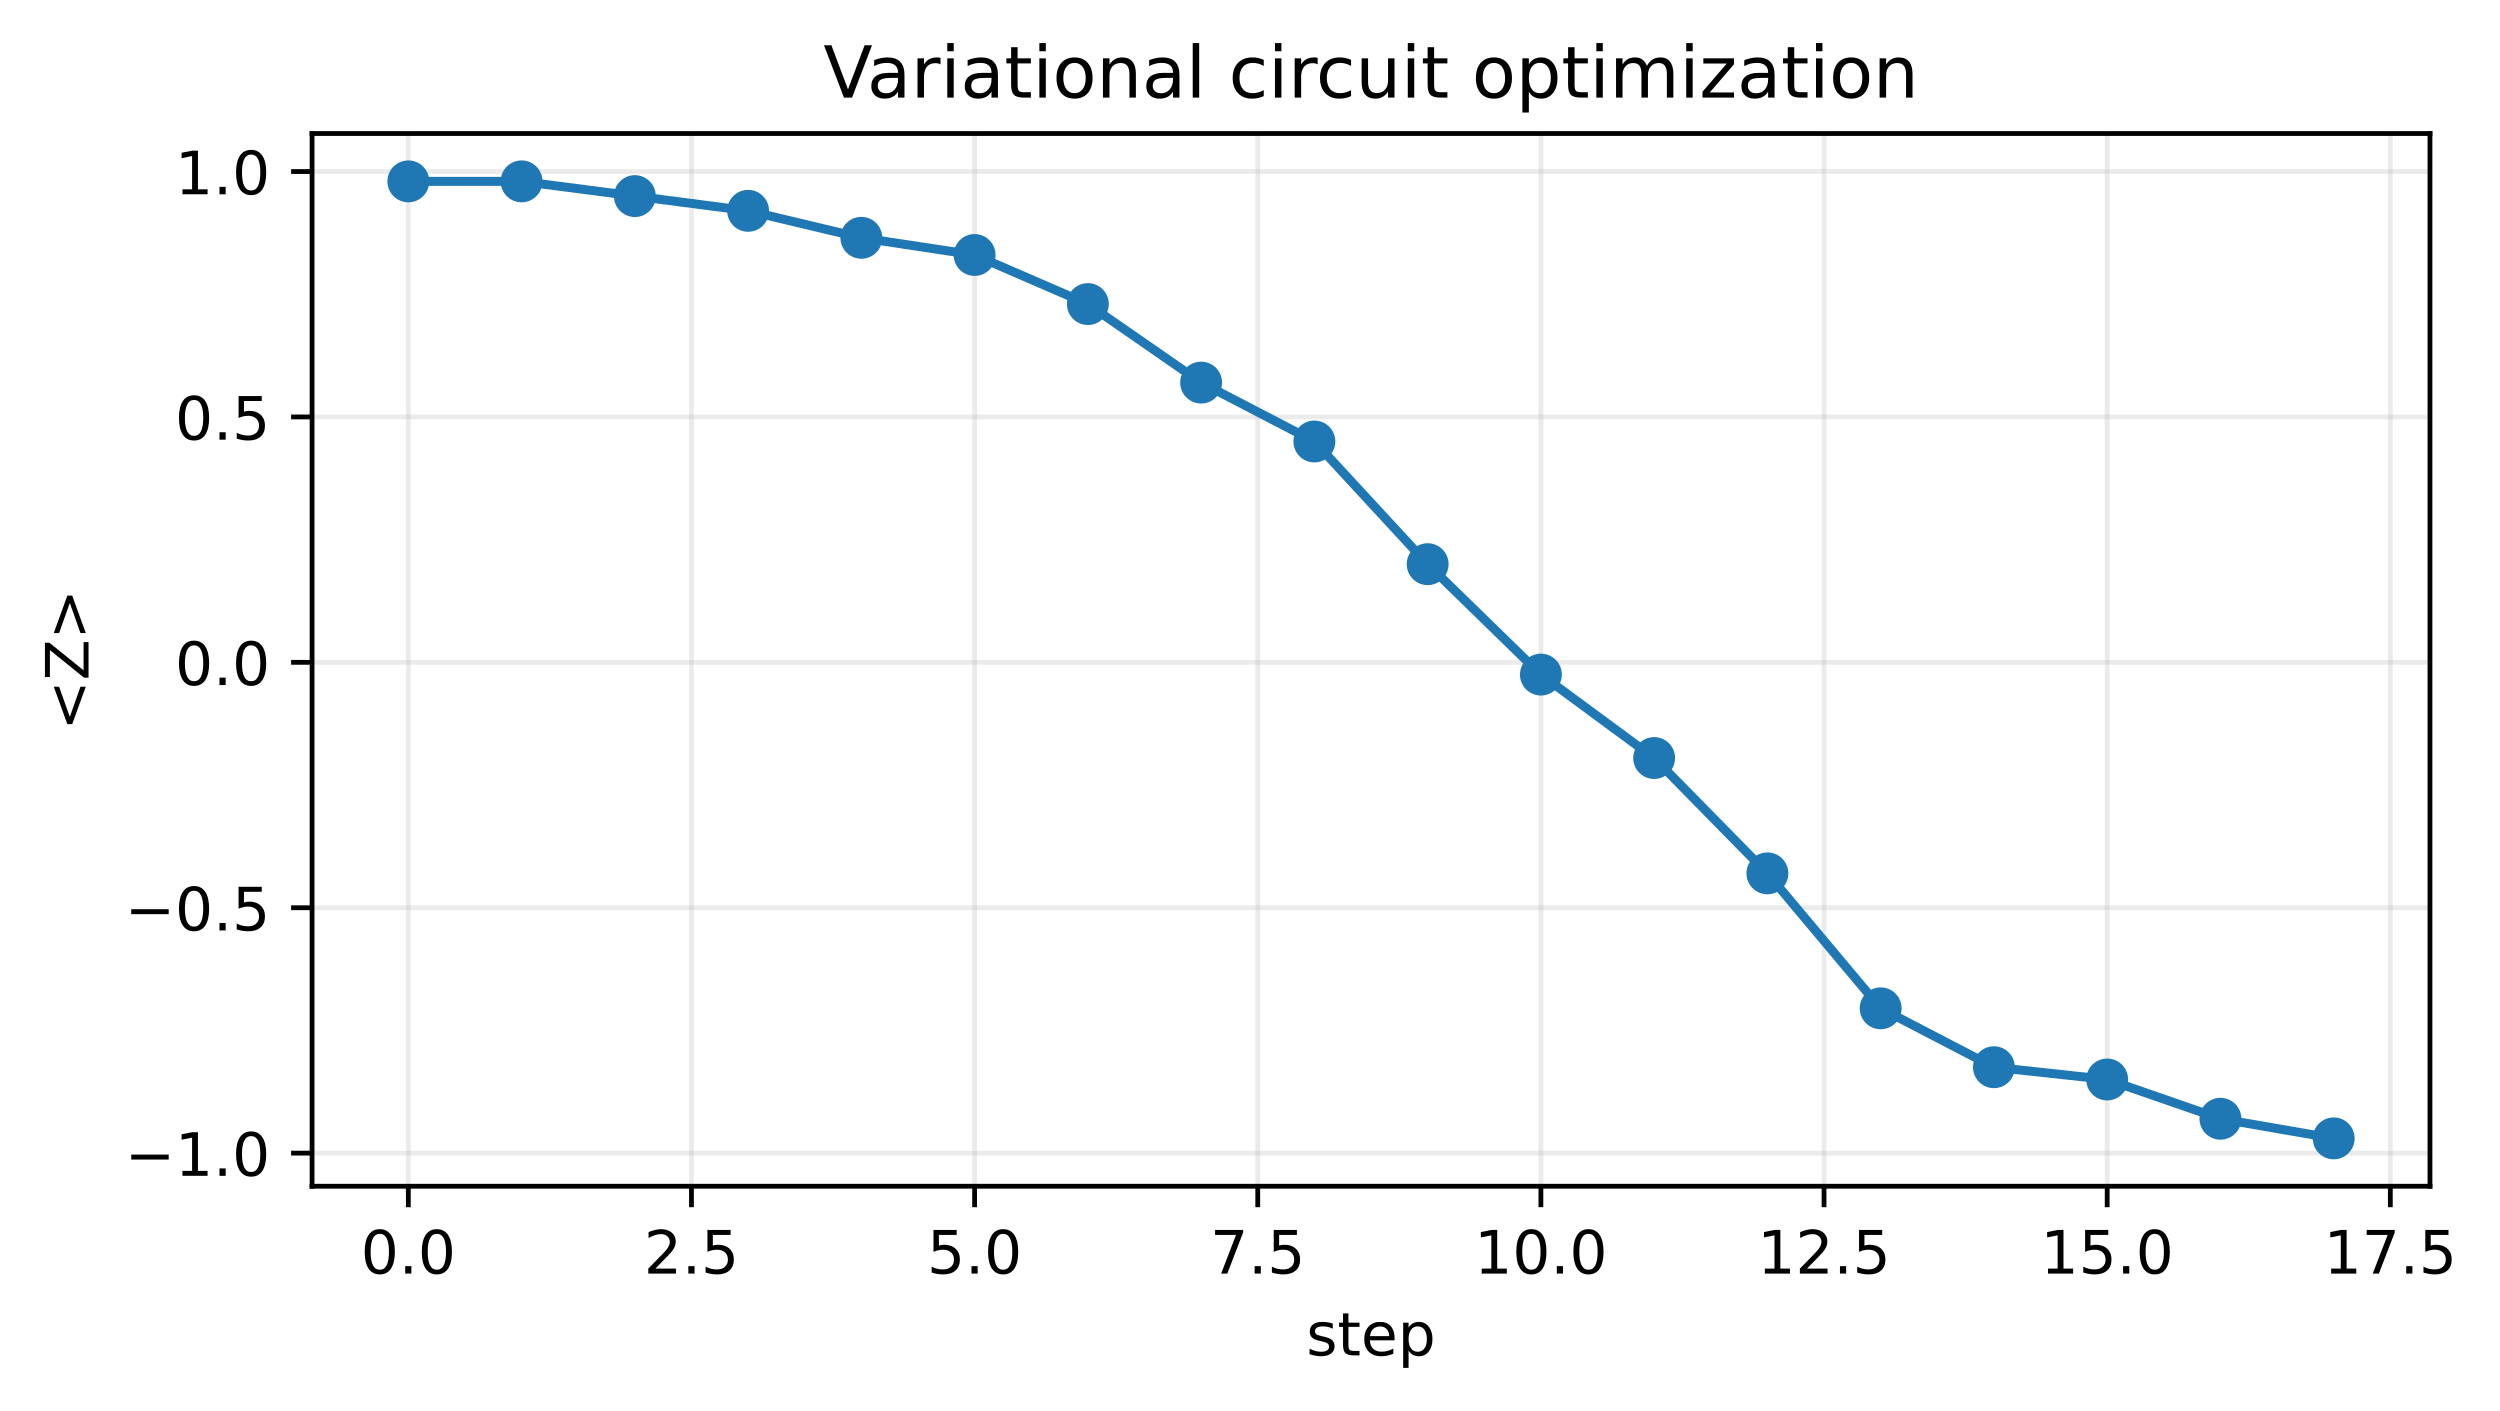
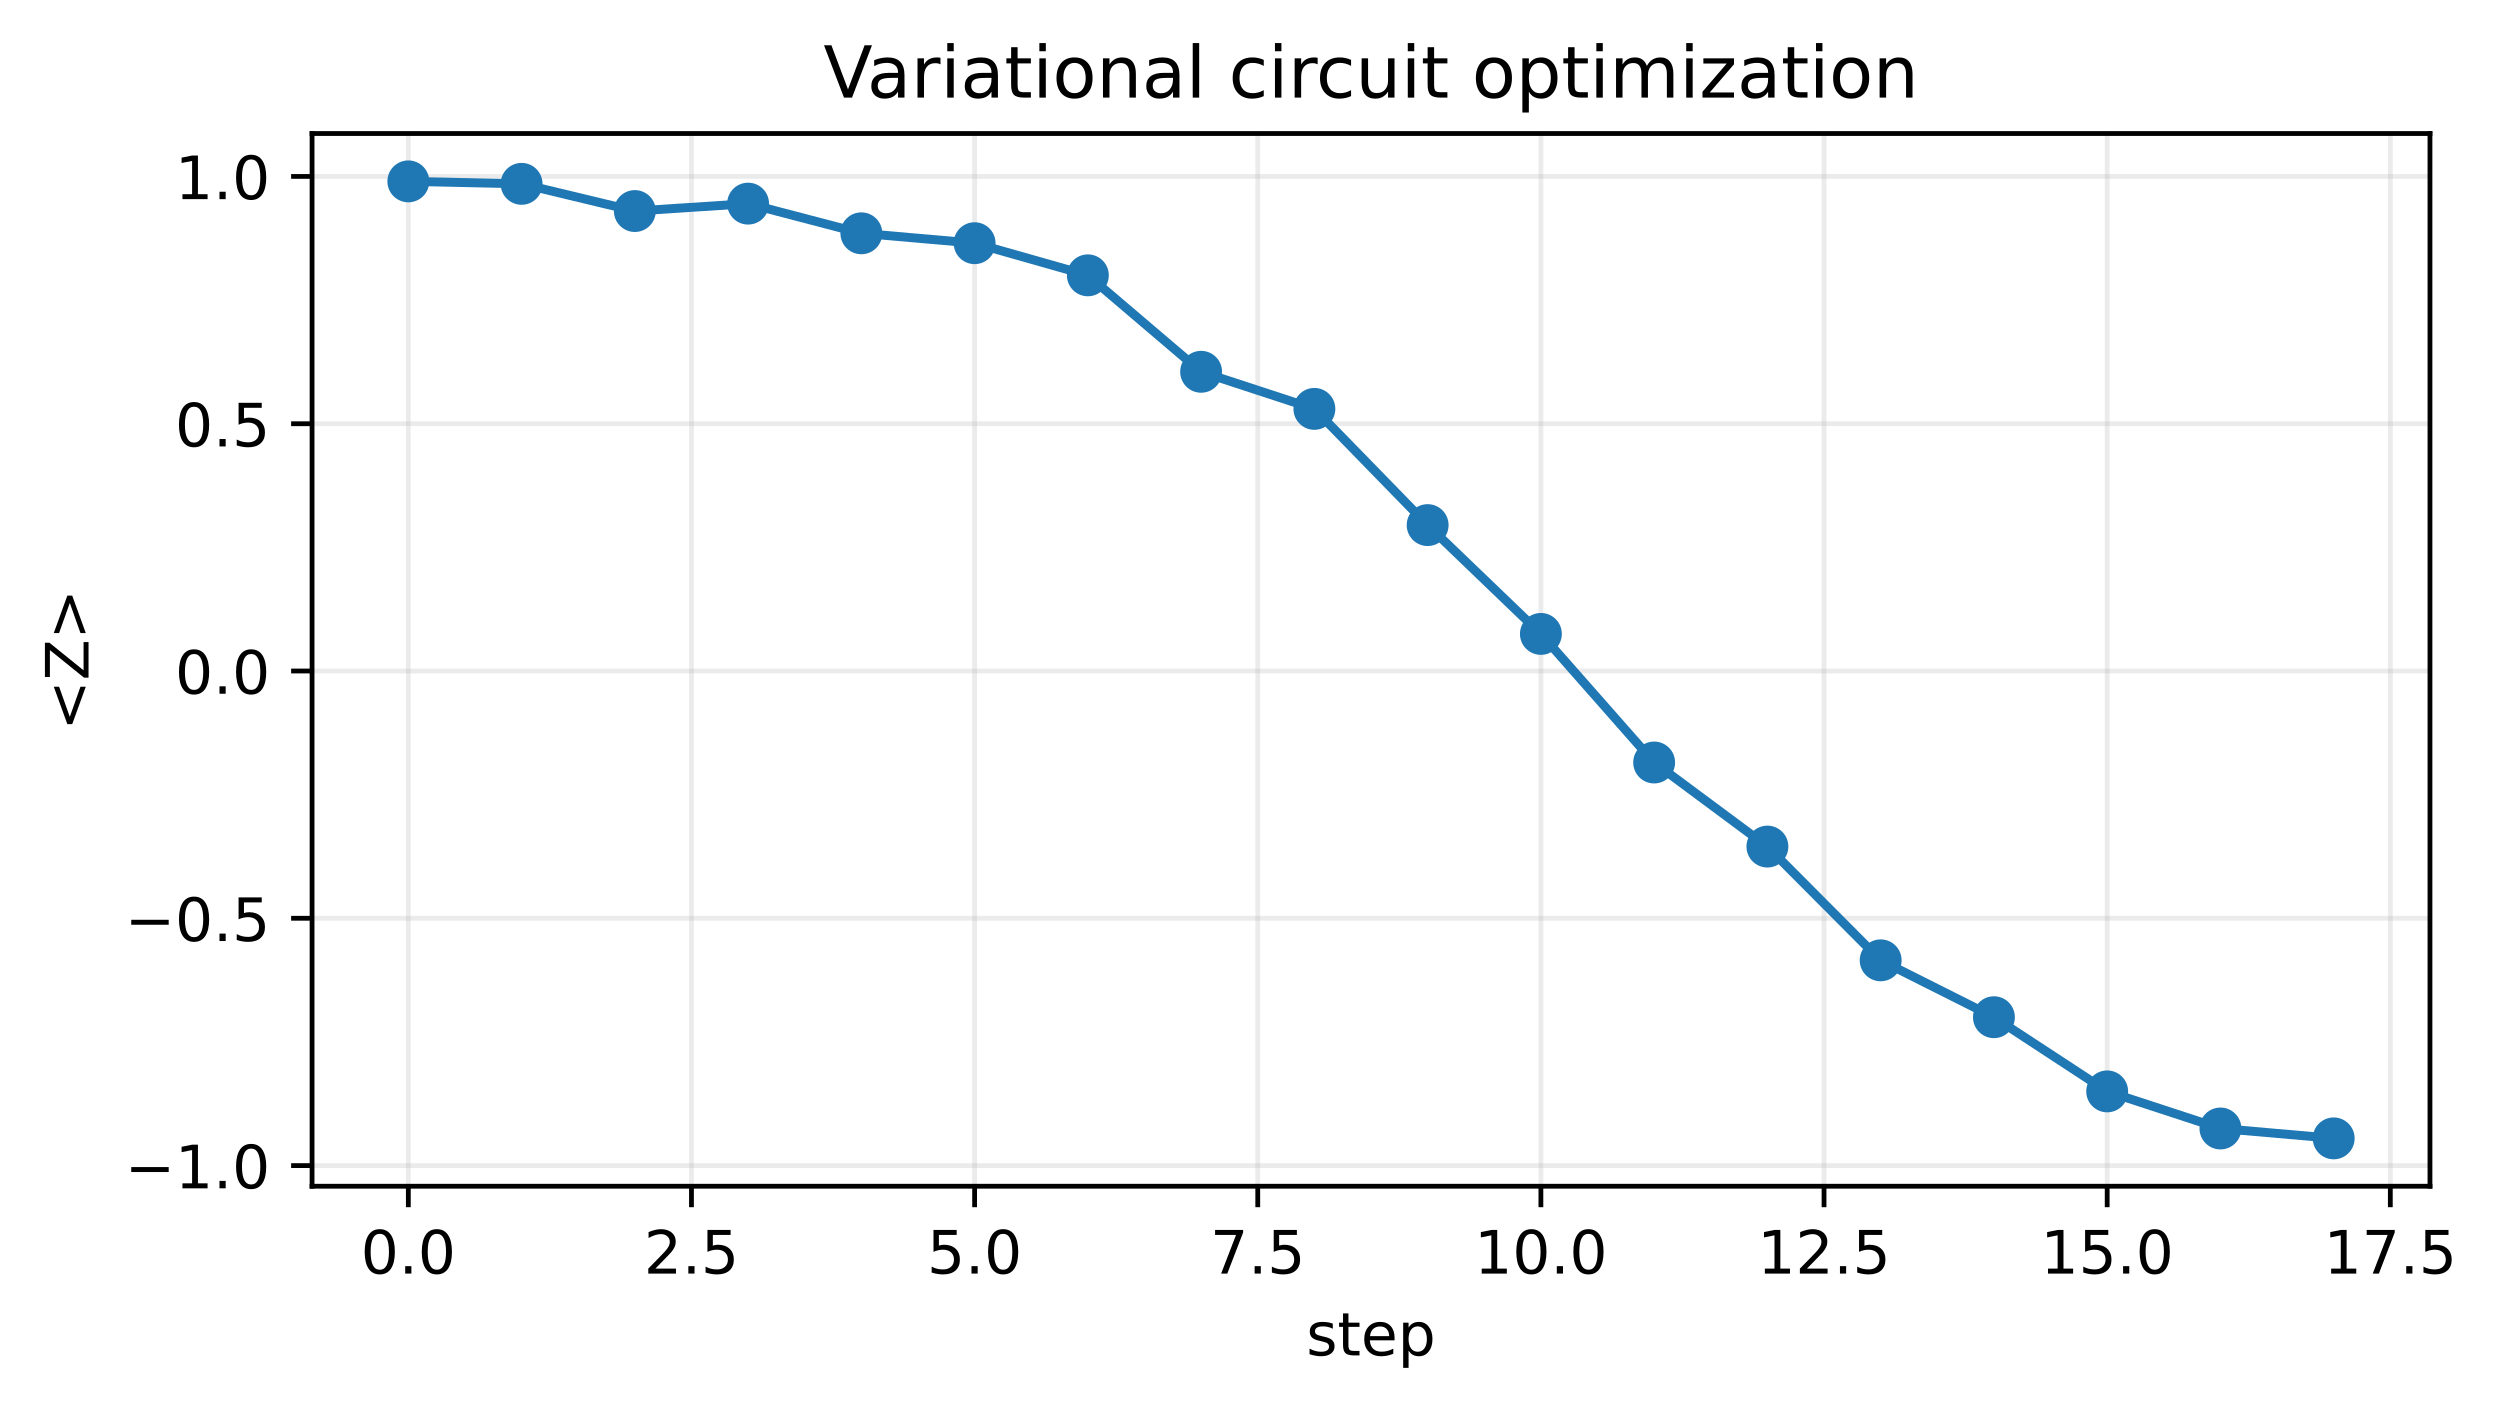
<svg xmlns="http://www.w3.org/2000/svg" xmlns:xlink="http://www.w3.org/1999/xlink" width="417.874pt" height="235.834pt" viewBox="0 0 417.874 235.834" version="1.1">
  <defs>
    <style type="text/css">*{stroke-linejoin: round; stroke-linecap: butt}</style>
  </defs>
  <g id="figure_1">
    <g id="patch_1">
-       <path d="M 0 235.834  L 417.874 235.834  L 417.874 0  L 0 0  z " style="fill: #ffffff" />
+       <path d="M 0 235.834 L 417.874 235.834 L 417.874 0 L 0 0 z " style="fill: #ffffff" />
    </g>
    <g id="axes_1">
      <g id="patch_2">
-         <path d="M 52.161 198.278  L 406.167 198.278  L 406.167 22.318  L 52.161 22.318  z " style="fill: #ffffff" />
+         <path d="M 52.161 198.278 L 406.167 198.278 L 406.167 22.318 L 52.161 22.318 z " style="fill: #ffffff" />
      </g>
      <g id="matplotlib.axis_1">
        <g id="xtick_1">
          <g id="line2d_1">
-             <path d="M 68.252 198.278  L 68.252 22.318  " clip-path="url(#pc0240b6921)" style="fill: none; stroke: #b0b0b0; stroke-opacity: 0.25; stroke-width: 0.8; stroke-linecap: square" />
+             <path d="M 68.252 198.278 L 68.252 22.318 " clip-path="url(#p3d541168a0)" style="fill: none; stroke: #b0b0b0; stroke-opacity: 0.25; stroke-width: 0.8; stroke-linecap: square" />
          </g>
          <g id="line2d_2">
            <defs>
-               <path id="m13fcb44327" d="M 0 0  L 0 3.5  " style="stroke: #000000; stroke-width: 0.8" />
+               <path id="me1c4834ae4" d="M 0 0 L 0 3.5 " style="stroke: #000000; stroke-width: 0.8" />
            </defs>
            <g>
-               <use xlink:href="#m13fcb44327" x="68.252" y="198.278" style="stroke: #000000; stroke-width: 0.8" />
+               <use xlink:href="#me1c4834ae4" x="68.252" y="198.278" style="stroke: #000000; stroke-width: 0.8" />
            </g>
          </g>
          <g id="text_1">
            <g transform="translate(60.30057 212.8766) scale(0.1 -0.1)">
              <defs>
-                 <path id="DejaVuSans-30" d="M 2034 4250  Q 1547 4250 1301 3770  Q 1056 3291 1056 2328  Q 1056 1369 1301 889  Q 1547 409 2034 409  Q 2525 409 2770 889  Q 3016 1369 3016 2328  Q 3016 3291 2770 3770  Q 2525 4250 2034 4250  z M 2034 4750  Q 2819 4750 3233 4129  Q 3647 3509 3647 2328  Q 3647 1150 3233 529  Q 2819 -91 2034 -91  Q 1250 -91 836 529  Q 422 1150 422 2328  Q 422 3509 836 4129  Q 1250 4750 2034 4750  z " transform="scale(0.015625)" />
-                 <path id="DejaVuSans-2e" d="M 684 794  L 1344 794  L 1344 0  L 684 0  L 684 794  z " transform="scale(0.015625)" />
+                 <path id="DejaVuSans-30" d="M 2034 4250 Q 1547 4250 1301 3770 Q 1056 3291 1056 2328 Q 1056 1369 1301 889 Q 1547 409 2034 409 Q 2525 409 2770 889 Q 3016 1369 3016 2328 Q 3016 3291 2770 3770 Q 2525 4250 2034 4250 z M 2034 4750 Q 2819 4750 3233 4129 Q 3647 3509 3647 2328 Q 3647 1150 3233 529 Q 2819 -91 2034 -91 Q 1250 -91 836 529 Q 422 1150 422 2328 Q 422 3509 836 4129 Q 1250 4750 2034 4750 z " transform="scale(0.015625)" />
+                 <path id="DejaVuSans-2e" d="M 684 794 L 1344 794 L 1344 0 L 684 0 L 684 794 z " transform="scale(0.015625)" />
              </defs>
              <use xlink:href="#DejaVuSans-30" />
              <use xlink:href="#DejaVuSans-2e" transform="translate(63.62305 0)" />
              <use xlink:href="#DejaVuSans-30" transform="translate(95.41016 0)" />
            </g>
          </g>
        </g>
        <g id="xtick_2">
          <g id="line2d_3">
-             <path d="M 115.579 198.278  L 115.579 22.318  " clip-path="url(#pc0240b6921)" style="fill: none; stroke: #b0b0b0; stroke-opacity: 0.25; stroke-width: 0.8; stroke-linecap: square" />
+             <path d="M 115.579 198.278 L 115.579 22.318 " clip-path="url(#p3d541168a0)" style="fill: none; stroke: #b0b0b0; stroke-opacity: 0.25; stroke-width: 0.8; stroke-linecap: square" />
          </g>
          <g id="line2d_4">
            <g>
-               <use xlink:href="#m13fcb44327" x="115.579" y="198.278" style="stroke: #000000; stroke-width: 0.8" />
+               <use xlink:href="#me1c4834ae4" x="115.579" y="198.278" style="stroke: #000000; stroke-width: 0.8" />
            </g>
          </g>
          <g id="text_2">
            <g transform="translate(107.6276 212.8766) scale(0.1 -0.1)">
              <defs>
-                 <path id="DejaVuSans-32" d="M 1228 531  L 3431 531  L 3431 0  L 469 0  L 469 531  Q 828 903 1448 1529  Q 2069 2156 2228 2338  Q 2531 2678 2651 2914  Q 2772 3150 2772 3378  Q 2772 3750 2511 3984  Q 2250 4219 1831 4219  Q 1534 4219 1204 4116  Q 875 4013 500 3803  L 500 4441  Q 881 4594 1212 4672  Q 1544 4750 1819 4750  Q 2544 4750 2975 4387  Q 3406 4025 3406 3419  Q 3406 3131 3298 2873  Q 3191 2616 2906 2266  Q 2828 2175 2409 1742  Q 1991 1309 1228 531  z " transform="scale(0.015625)" />
-                 <path id="DejaVuSans-35" d="M 691 4666  L 3169 4666  L 3169 4134  L 1269 4134  L 1269 2991  Q 1406 3038 1543 3061  Q 1681 3084 1819 3084  Q 2600 3084 3056 2656  Q 3513 2228 3513 1497  Q 3513 744 3044 326  Q 2575 -91 1722 -91  Q 1428 -91 1123 -41  Q 819 9 494 109  L 494 744  Q 775 591 1075 516  Q 1375 441 1709 441  Q 2250 441 2565 725  Q 2881 1009 2881 1497  Q 2881 1984 2565 2268  Q 2250 2553 1709 2553  Q 1456 2553 1204 2497  Q 953 2441 691 2322  L 691 4666  z " transform="scale(0.015625)" />
+                 <path id="DejaVuSans-32" d="M 1228 531 L 3431 531 L 3431 0 L 469 0 L 469 531 Q 828 903 1448 1529 Q 2069 2156 2228 2338 Q 2531 2678 2651 2914 Q 2772 3150 2772 3378 Q 2772 3750 2511 3984 Q 2250 4219 1831 4219 Q 1534 4219 1204 4116 Q 875 4013 500 3803 L 500 4441 Q 881 4594 1212 4672 Q 1544 4750 1819 4750 Q 2544 4750 2975 4387 Q 3406 4025 3406 3419 Q 3406 3131 3298 2873 Q 3191 2616 2906 2266 Q 2828 2175 2409 1742 Q 1991 1309 1228 531 z " transform="scale(0.015625)" />
+                 <path id="DejaVuSans-35" d="M 691 4666 L 3169 4666 L 3169 4134 L 1269 4134 L 1269 2991 Q 1406 3038 1543 3061 Q 1681 3084 1819 3084 Q 2600 3084 3056 2656 Q 3513 2228 3513 1497 Q 3513 744 3044 326 Q 2575 -91 1722 -91 Q 1428 -91 1123 -41 Q 819 9 494 109 L 494 744 Q 775 591 1075 516 Q 1375 441 1709 441 Q 2250 441 2565 725 Q 2881 1009 2881 1497 Q 2881 1984 2565 2268 Q 2250 2553 1709 2553 Q 1456 2553 1204 2497 Q 953 2441 691 2322 L 691 4666 z " transform="scale(0.015625)" />
              </defs>
              <use xlink:href="#DejaVuSans-32" />
              <use xlink:href="#DejaVuSans-2e" transform="translate(63.62305 0)" />
              <use xlink:href="#DejaVuSans-35" transform="translate(95.41016 0)" />
            </g>
          </g>
        </g>
        <g id="xtick_3">
          <g id="line2d_5">
-             <path d="M 162.906 198.278  L 162.906 22.318  " clip-path="url(#pc0240b6921)" style="fill: none; stroke: #b0b0b0; stroke-opacity: 0.25; stroke-width: 0.8; stroke-linecap: square" />
+             <path d="M 162.906 198.278 L 162.906 22.318 " clip-path="url(#p3d541168a0)" style="fill: none; stroke: #b0b0b0; stroke-opacity: 0.25; stroke-width: 0.8; stroke-linecap: square" />
          </g>
          <g id="line2d_6">
            <g>
-               <use xlink:href="#m13fcb44327" x="162.906" y="198.278" style="stroke: #000000; stroke-width: 0.8" />
+               <use xlink:href="#me1c4834ae4" x="162.906" y="198.278" style="stroke: #000000; stroke-width: 0.8" />
            </g>
          </g>
          <g id="text_3">
            <g transform="translate(154.9547 212.8766) scale(0.1 -0.1)">
              <use xlink:href="#DejaVuSans-35" />
              <use xlink:href="#DejaVuSans-2e" transform="translate(63.62305 0)" />
              <use xlink:href="#DejaVuSans-30" transform="translate(95.41016 0)" />
            </g>
          </g>
        </g>
        <g id="xtick_4">
          <g id="line2d_7">
-             <path d="M 210.233 198.278  L 210.233 22.318  " clip-path="url(#pc0240b6921)" style="fill: none; stroke: #b0b0b0; stroke-opacity: 0.25; stroke-width: 0.8; stroke-linecap: square" />
+             <path d="M 210.233 198.278 L 210.233 22.318 " clip-path="url(#p3d541168a0)" style="fill: none; stroke: #b0b0b0; stroke-opacity: 0.25; stroke-width: 0.8; stroke-linecap: square" />
          </g>
          <g id="line2d_8">
            <g>
-               <use xlink:href="#m13fcb44327" x="210.233" y="198.278" style="stroke: #000000; stroke-width: 0.8" />
+               <use xlink:href="#me1c4834ae4" x="210.233" y="198.278" style="stroke: #000000; stroke-width: 0.8" />
            </g>
          </g>
          <g id="text_4">
            <g transform="translate(202.2817 212.8766) scale(0.1 -0.1)">
              <defs>
-                 <path id="DejaVuSans-37" d="M 525 4666  L 3525 4666  L 3525 4397  L 1831 0  L 1172 0  L 2766 4134  L 525 4134  L 525 4666  z " transform="scale(0.015625)" />
+                 <path id="DejaVuSans-37" d="M 525 4666 L 3525 4666 L 3525 4397 L 1831 0 L 1172 0 L 2766 4134 L 525 4134 L 525 4666 z " transform="scale(0.015625)" />
              </defs>
              <use xlink:href="#DejaVuSans-37" />
              <use xlink:href="#DejaVuSans-2e" transform="translate(63.62305 0)" />
              <use xlink:href="#DejaVuSans-35" transform="translate(95.41016 0)" />
            </g>
          </g>
        </g>
        <g id="xtick_5">
          <g id="line2d_9">
-             <path d="M 257.56 198.278  L 257.56 22.318  " clip-path="url(#pc0240b6921)" style="fill: none; stroke: #b0b0b0; stroke-opacity: 0.25; stroke-width: 0.8; stroke-linecap: square" />
+             <path d="M 257.56 198.278 L 257.56 22.318 " clip-path="url(#p3d541168a0)" style="fill: none; stroke: #b0b0b0; stroke-opacity: 0.25; stroke-width: 0.8; stroke-linecap: square" />
          </g>
          <g id="line2d_10">
            <g>
-               <use xlink:href="#m13fcb44327" x="257.56" y="198.278" style="stroke: #000000; stroke-width: 0.8" />
+               <use xlink:href="#me1c4834ae4" x="257.56" y="198.278" style="stroke: #000000; stroke-width: 0.8" />
            </g>
          </g>
          <g id="text_5">
            <g transform="translate(246.4275 212.8766) scale(0.1 -0.1)">
              <defs>
-                 <path id="DejaVuSans-31" d="M 794 531  L 1825 531  L 1825 4091  L 703 3866  L 703 4441  L 1819 4666  L 2450 4666  L 2450 531  L 3481 531  L 3481 0  L 794 0  L 794 531  z " transform="scale(0.015625)" />
+                 <path id="DejaVuSans-31" d="M 794 531 L 1825 531 L 1825 4091 L 703 3866 L 703 4441 L 1819 4666 L 2450 4666 L 2450 531 L 3481 531 L 3481 0 L 794 0 L 794 531 z " transform="scale(0.015625)" />
              </defs>
              <use xlink:href="#DejaVuSans-31" />
              <use xlink:href="#DejaVuSans-30" transform="translate(63.62305 0)" />
              <use xlink:href="#DejaVuSans-2e" transform="translate(127.2461 0)" />
              <use xlink:href="#DejaVuSans-30" transform="translate(159.0332 0)" />
            </g>
          </g>
        </g>
        <g id="xtick_6">
          <g id="line2d_11">
-             <path d="M 304.887 198.278  L 304.887 22.318  " clip-path="url(#pc0240b6921)" style="fill: none; stroke: #b0b0b0; stroke-opacity: 0.25; stroke-width: 0.8; stroke-linecap: square" />
+             <path d="M 304.887 198.278 L 304.887 22.318 " clip-path="url(#p3d541168a0)" style="fill: none; stroke: #b0b0b0; stroke-opacity: 0.25; stroke-width: 0.8; stroke-linecap: square" />
          </g>
          <g id="line2d_12">
            <g>
-               <use xlink:href="#m13fcb44327" x="304.887" y="198.278" style="stroke: #000000; stroke-width: 0.8" />
+               <use xlink:href="#me1c4834ae4" x="304.887" y="198.278" style="stroke: #000000; stroke-width: 0.8" />
            </g>
          </g>
          <g id="text_6">
            <g transform="translate(293.7546 212.8766) scale(0.1 -0.1)">
              <use xlink:href="#DejaVuSans-31" />
              <use xlink:href="#DejaVuSans-32" transform="translate(63.62305 0)" />
              <use xlink:href="#DejaVuSans-2e" transform="translate(127.2461 0)" />
              <use xlink:href="#DejaVuSans-35" transform="translate(159.0332 0)" />
            </g>
          </g>
        </g>
        <g id="xtick_7">
          <g id="line2d_13">
-             <path d="M 352.214 198.278  L 352.214 22.318  " clip-path="url(#pc0240b6921)" style="fill: none; stroke: #b0b0b0; stroke-opacity: 0.25; stroke-width: 0.8; stroke-linecap: square" />
+             <path d="M 352.214 198.278 L 352.214 22.318 " clip-path="url(#p3d541168a0)" style="fill: none; stroke: #b0b0b0; stroke-opacity: 0.25; stroke-width: 0.8; stroke-linecap: square" />
          </g>
          <g id="line2d_14">
            <g>
-               <use xlink:href="#m13fcb44327" x="352.214" y="198.278" style="stroke: #000000; stroke-width: 0.8" />
+               <use xlink:href="#me1c4834ae4" x="352.214" y="198.278" style="stroke: #000000; stroke-width: 0.8" />
            </g>
          </g>
          <g id="text_7">
            <g transform="translate(341.0816 212.8766) scale(0.1 -0.1)">
              <use xlink:href="#DejaVuSans-31" />
              <use xlink:href="#DejaVuSans-35" transform="translate(63.62305 0)" />
              <use xlink:href="#DejaVuSans-2e" transform="translate(127.2461 0)" />
              <use xlink:href="#DejaVuSans-30" transform="translate(159.0332 0)" />
            </g>
          </g>
        </g>
        <g id="xtick_8">
          <g id="line2d_15">
-             <path d="M 399.541 198.278  L 399.541 22.318  " clip-path="url(#pc0240b6921)" style="fill: none; stroke: #b0b0b0; stroke-opacity: 0.25; stroke-width: 0.8; stroke-linecap: square" />
+             <path d="M 399.541 198.278 L 399.541 22.318 " clip-path="url(#p3d541168a0)" style="fill: none; stroke: #b0b0b0; stroke-opacity: 0.25; stroke-width: 0.8; stroke-linecap: square" />
          </g>
          <g id="line2d_16">
            <g>
-               <use xlink:href="#m13fcb44327" x="399.541" y="198.278" style="stroke: #000000; stroke-width: 0.8" />
+               <use xlink:href="#me1c4834ae4" x="399.541" y="198.278" style="stroke: #000000; stroke-width: 0.8" />
            </g>
          </g>
          <g id="text_8">
            <g transform="translate(388.4086 212.8766) scale(0.1 -0.1)">
              <use xlink:href="#DejaVuSans-31" />
              <use xlink:href="#DejaVuSans-37" transform="translate(63.62305 0)" />
              <use xlink:href="#DejaVuSans-2e" transform="translate(127.2461 0)" />
              <use xlink:href="#DejaVuSans-35" transform="translate(159.0332 0)" />
            </g>
          </g>
        </g>
        <g id="text_9">
          <g transform="translate(218.3485 226.5547) scale(0.1 -0.1)">
            <defs>
-               <path id="DejaVuSans-73" d="M 2834 3397  L 2834 2853  Q 2591 2978 2328 3040  Q 2066 3103 1784 3103  Q 1356 3103 1142 2972  Q 928 2841 928 2578  Q 928 2378 1081 2264  Q 1234 2150 1697 2047  L 1894 2003  Q 2506 1872 2764 1633  Q 3022 1394 3022 966  Q 3022 478 2636 193  Q 2250 -91 1575 -91  Q 1294 -91 989 -36  Q 684 19 347 128  L 347 722  Q 666 556 975 473  Q 1284 391 1588 391  Q 1994 391 2212 530  Q 2431 669 2431 922  Q 2431 1156 2273 1281  Q 2116 1406 1581 1522  L 1381 1569  Q 847 1681 609 1914  Q 372 2147 372 2553  Q 372 3047 722 3315  Q 1072 3584 1716 3584  Q 2034 3584 2315 3537  Q 2597 3491 2834 3397  z " transform="scale(0.015625)" />
-               <path id="DejaVuSans-74" d="M 1172 4494  L 1172 3500  L 2356 3500  L 2356 3053  L 1172 3053  L 1172 1153  Q 1172 725 1289 603  Q 1406 481 1766 481  L 2356 481  L 2356 0  L 1766 0  Q 1100 0 847 248  Q 594 497 594 1153  L 594 3053  L 172 3053  L 172 3500  L 594 3500  L 594 4494  L 1172 4494  z " transform="scale(0.015625)" />
-               <path id="DejaVuSans-65" d="M 3597 1894  L 3597 1613  L 953 1613  Q 991 1019 1311 708  Q 1631 397 2203 397  Q 2534 397 2845 478  Q 3156 559 3463 722  L 3463 178  Q 3153 47 2828 -22  Q 2503 -91 2169 -91  Q 1331 -91 842 396  Q 353 884 353 1716  Q 353 2575 817 3079  Q 1281 3584 2069 3584  Q 2775 3584 3186 3129  Q 3597 2675 3597 1894  z M 3022 2063  Q 3016 2534 2758 2815  Q 2500 3097 2075 3097  Q 1594 3097 1305 2825  Q 1016 2553 972 2059  L 3022 2063  z " transform="scale(0.015625)" />
-               <path id="DejaVuSans-70" d="M 1159 525  L 1159 -1331  L 581 -1331  L 581 3500  L 1159 3500  L 1159 2969  Q 1341 3281 1617 3432  Q 1894 3584 2278 3584  Q 2916 3584 3314 3078  Q 3713 2572 3713 1747  Q 3713 922 3314 415  Q 2916 -91 2278 -91  Q 1894 -91 1617 61  Q 1341 213 1159 525  z M 3116 1747  Q 3116 2381 2855 2742  Q 2594 3103 2138 3103  Q 1681 3103 1420 2742  Q 1159 2381 1159 1747  Q 1159 1113 1420 752  Q 1681 391 2138 391  Q 2594 391 2855 752  Q 3116 1113 3116 1747  z " transform="scale(0.015625)" />
+               <path id="DejaVuSans-73" d="M 2834 3397 L 2834 2853 Q 2591 2978 2328 3040 Q 2066 3103 1784 3103 Q 1356 3103 1142 2972 Q 928 2841 928 2578 Q 928 2378 1081 2264 Q 1234 2150 1697 2047 L 1894 2003 Q 2506 1872 2764 1633 Q 3022 1394 3022 966 Q 3022 478 2636 193 Q 2250 -91 1575 -91 Q 1294 -91 989 -36 Q 684 19 347 128 L 347 722 Q 666 556 975 473 Q 1284 391 1588 391 Q 1994 391 2212 530 Q 2431 669 2431 922 Q 2431 1156 2273 1281 Q 2116 1406 1581 1522 L 1381 1569 Q 847 1681 609 1914 Q 372 2147 372 2553 Q 372 3047 722 3315 Q 1072 3584 1716 3584 Q 2034 3584 2315 3537 Q 2597 3491 2834 3397 z " transform="scale(0.015625)" />
+               <path id="DejaVuSans-74" d="M 1172 4494 L 1172 3500 L 2356 3500 L 2356 3053 L 1172 3053 L 1172 1153 Q 1172 725 1289 603 Q 1406 481 1766 481 L 2356 481 L 2356 0 L 1766 0 Q 1100 0 847 248 Q 594 497 594 1153 L 594 3053 L 172 3053 L 172 3500 L 594 3500 L 594 4494 L 1172 4494 z " transform="scale(0.015625)" />
+               <path id="DejaVuSans-65" d="M 3597 1894 L 3597 1613 L 953 1613 Q 991 1019 1311 708 Q 1631 397 2203 397 Q 2534 397 2845 478 Q 3156 559 3463 722 L 3463 178 Q 3153 47 2828 -22 Q 2503 -91 2169 -91 Q 1331 -91 842 396 Q 353 884 353 1716 Q 353 2575 817 3079 Q 1281 3584 2069 3584 Q 2775 3584 3186 3129 Q 3597 2675 3597 1894 z M 3022 2063 Q 3016 2534 2758 2815 Q 2500 3097 2075 3097 Q 1594 3097 1305 2825 Q 1016 2553 972 2059 L 3022 2063 z " transform="scale(0.015625)" />
+               <path id="DejaVuSans-70" d="M 1159 525 L 1159 -1331 L 581 -1331 L 581 3500 L 1159 3500 L 1159 2969 Q 1341 3281 1617 3432 Q 1894 3584 2278 3584 Q 2916 3584 3314 3078 Q 3713 2572 3713 1747 Q 3713 922 3314 415 Q 2916 -91 2278 -91 Q 1894 -91 1617 61 Q 1341 213 1159 525 z M 3116 1747 Q 3116 2381 2855 2742 Q 2594 3103 2138 3103 Q 1681 3103 1420 2742 Q 1159 2381 1159 1747 Q 1159 1113 1420 752 Q 1681 391 2138 391 Q 2594 391 2855 752 Q 3116 1113 3116 1747 z " transform="scale(0.015625)" />
            </defs>
            <use xlink:href="#DejaVuSans-73" />
            <use xlink:href="#DejaVuSans-74" transform="translate(52.09961 0)" />
            <use xlink:href="#DejaVuSans-65" transform="translate(91.30859 0)" />
            <use xlink:href="#DejaVuSans-70" transform="translate(152.832 0)" />
          </g>
        </g>
      </g>
      <g id="matplotlib.axis_2">
        <g id="ytick_1">
          <g id="line2d_17">
-             <path d="M 52.161 192.741  L 406.167 192.741  " clip-path="url(#pc0240b6921)" style="fill: none; stroke: #b0b0b0; stroke-opacity: 0.25; stroke-width: 0.8; stroke-linecap: square" />
+             <path d="M 52.161 194.827 L 406.167 194.827 " clip-path="url(#p3d541168a0)" style="fill: none; stroke: #b0b0b0; stroke-opacity: 0.25; stroke-width: 0.8; stroke-linecap: square" />
          </g>
          <g id="line2d_18">
            <defs>
-               <path id="m192a9ba126" d="M 0 0  L -3.5 0  " style="stroke: #000000; stroke-width: 0.8" />
+               <path id="m0a3c3a8069" d="M 0 0 L -3.5 0 " style="stroke: #000000; stroke-width: 0.8" />
            </defs>
            <g>
-               <use xlink:href="#m192a9ba126" x="52.161" y="192.741" style="stroke: #000000; stroke-width: 0.8" />
+               <use xlink:href="#m0a3c3a8069" x="52.161" y="194.827" style="stroke: #000000; stroke-width: 0.8" />
            </g>
          </g>
          <g id="text_10">
-             <g transform="translate(20.87813 196.5401) scale(0.1 -0.1)">
-               <defs>
-                 <path id="DejaVuSans-2212" d="M 678 2272  L 4684 2272  L 4684 1741  L 678 1741  L 678 2272  z " transform="scale(0.015625)" />
+             <g transform="translate(20.87813 198.6259) scale(0.1 -0.1)">
+               <defs>
+                 <path id="DejaVuSans-2212" d="M 678 2272 L 4684 2272 L 4684 1741 L 678 1741 L 678 2272 z " transform="scale(0.015625)" />
              </defs>
              <use xlink:href="#DejaVuSans-2212" />
              <use xlink:href="#DejaVuSans-31" transform="translate(83.78906 0)" />
              <use xlink:href="#DejaVuSans-2e" transform="translate(147.4121 0)" />
              <use xlink:href="#DejaVuSans-30" transform="translate(179.1992 0)" />
            </g>
          </g>
        </g>
        <g id="ytick_2">
          <g id="line2d_19">
-             <path d="M 52.161 151.725  L 406.167 151.725  " clip-path="url(#pc0240b6921)" style="fill: none; stroke: #b0b0b0; stroke-opacity: 0.25; stroke-width: 0.8; stroke-linecap: square" />
+             <path d="M 52.161 153.492 L 406.167 153.492 " clip-path="url(#p3d541168a0)" style="fill: none; stroke: #b0b0b0; stroke-opacity: 0.25; stroke-width: 0.8; stroke-linecap: square" />
          </g>
          <g id="line2d_20">
            <g>
-               <use xlink:href="#m192a9ba126" x="52.161" y="151.725" style="stroke: #000000; stroke-width: 0.8" />
+               <use xlink:href="#m0a3c3a8069" x="52.161" y="153.492" style="stroke: #000000; stroke-width: 0.8" />
            </g>
          </g>
          <g id="text_11">
-             <g transform="translate(20.87813 155.5238) scale(0.1 -0.1)">
+             <g transform="translate(20.87813 157.2917) scale(0.1 -0.1)">
              <use xlink:href="#DejaVuSans-2212" />
              <use xlink:href="#DejaVuSans-30" transform="translate(83.78906 0)" />
              <use xlink:href="#DejaVuSans-2e" transform="translate(147.4121 0)" />
              <use xlink:href="#DejaVuSans-35" transform="translate(179.1992 0)" />
            </g>
          </g>
        </g>
        <g id="ytick_3">
          <g id="line2d_21">
-             <path d="M 52.161 110.708  L 406.167 110.708  " clip-path="url(#pc0240b6921)" style="fill: none; stroke: #b0b0b0; stroke-opacity: 0.25; stroke-width: 0.8; stroke-linecap: square" />
+             <path d="M 52.161 112.158 L 406.167 112.158 " clip-path="url(#p3d541168a0)" style="fill: none; stroke: #b0b0b0; stroke-opacity: 0.25; stroke-width: 0.8; stroke-linecap: square" />
          </g>
          <g id="line2d_22">
            <g>
-               <use xlink:href="#m192a9ba126" x="52.161" y="110.708" style="stroke: #000000; stroke-width: 0.8" />
+               <use xlink:href="#m0a3c3a8069" x="52.161" y="112.158" style="stroke: #000000; stroke-width: 0.8" />
            </g>
          </g>
          <g id="text_12">
-             <g transform="translate(29.25781 114.5075) scale(0.1 -0.1)">
+             <g transform="translate(29.25781 115.9574) scale(0.1 -0.1)">
              <use xlink:href="#DejaVuSans-30" />
              <use xlink:href="#DejaVuSans-2e" transform="translate(63.62305 0)" />
              <use xlink:href="#DejaVuSans-30" transform="translate(95.41016 0)" />
            </g>
          </g>
        </g>
        <g id="ytick_4">
          <g id="line2d_23">
-             <path d="M 52.161 69.692  L 406.167 69.692  " clip-path="url(#pc0240b6921)" style="fill: none; stroke: #b0b0b0; stroke-opacity: 0.25; stroke-width: 0.8; stroke-linecap: square" />
+             <path d="M 52.161 70.824 L 406.167 70.824 " clip-path="url(#p3d541168a0)" style="fill: none; stroke: #b0b0b0; stroke-opacity: 0.25; stroke-width: 0.8; stroke-linecap: square" />
          </g>
          <g id="line2d_24">
            <g>
-               <use xlink:href="#m192a9ba126" x="52.161" y="69.692" style="stroke: #000000; stroke-width: 0.8" />
+               <use xlink:href="#m0a3c3a8069" x="52.161" y="70.824" style="stroke: #000000; stroke-width: 0.8" />
            </g>
          </g>
          <g id="text_13">
-             <g transform="translate(29.25781 73.49119) scale(0.1 -0.1)">
+             <g transform="translate(29.25781 74.62311) scale(0.1 -0.1)">
              <use xlink:href="#DejaVuSans-30" />
              <use xlink:href="#DejaVuSans-2e" transform="translate(63.62305 0)" />
              <use xlink:href="#DejaVuSans-35" transform="translate(95.41016 0)" />
            </g>
          </g>
        </g>
        <g id="ytick_5">
          <g id="line2d_25">
-             <path d="M 52.161 28.676  L 406.167 28.676  " clip-path="url(#pc0240b6921)" style="fill: none; stroke: #b0b0b0; stroke-opacity: 0.25; stroke-width: 0.8; stroke-linecap: square" />
+             <path d="M 52.161 29.49 L 406.167 29.49 " clip-path="url(#p3d541168a0)" style="fill: none; stroke: #b0b0b0; stroke-opacity: 0.25; stroke-width: 0.8; stroke-linecap: square" />
          </g>
          <g id="line2d_26">
            <g>
-               <use xlink:href="#m192a9ba126" x="52.161" y="28.676" style="stroke: #000000; stroke-width: 0.8" />
+               <use xlink:href="#m0a3c3a8069" x="52.161" y="29.49" style="stroke: #000000; stroke-width: 0.8" />
            </g>
          </g>
          <g id="text_14">
-             <g transform="translate(29.25781 32.47487) scale(0.1 -0.1)">
+             <g transform="translate(29.25781 33.28884) scale(0.1 -0.1)">
              <use xlink:href="#DejaVuSans-31" />
              <use xlink:href="#DejaVuSans-2e" transform="translate(63.62305 0)" />
              <use xlink:href="#DejaVuSans-30" transform="translate(95.41016 0)" />
            </g>
          </g>
        </g>
        <g id="text_15">
          <g transform="translate(14.79844 122.1028) rotate(-90) scale(0.1 -0.1)">
            <defs>
-               <path id="DejaVuSans-3c" d="M 4684 3150  L 1459 2003  L 4684 863  L 4684 294  L 678 1747  L 678 2266  L 4684 3719  L 4684 3150  z " transform="scale(0.015625)" />
-               <path id="DejaVuSans-5a" d="M 359 4666  L 4025 4666  L 4025 4184  L 1075 531  L 4097 531  L 4097 0  L 288 0  L 288 481  L 3238 4134  L 359 4134  L 359 4666  z " transform="scale(0.015625)" />
-               <path id="DejaVuSans-3e" d="M 678 3150  L 678 3719  L 4684 2266  L 4684 1747  L 678 294  L 678 863  L 3897 2003  L 678 3150  z " transform="scale(0.015625)" />
+               <path id="DejaVuSans-3c" d="M 4684 3150 L 1459 2003 L 4684 863 L 4684 294 L 678 1747 L 678 2266 L 4684 3719 L 4684 3150 z " transform="scale(0.015625)" />
+               <path id="DejaVuSans-5a" d="M 359 4666 L 4025 4666 L 4025 4184 L 1075 531 L 4097 531 L 4097 0 L 288 0 L 288 481 L 3238 4134 L 359 4134 L 359 4666 z " transform="scale(0.015625)" />
+               <path id="DejaVuSans-3e" d="M 678 3150 L 678 3719 L 4684 2266 L 4684 1747 L 678 294 L 678 863 L 3897 2003 L 678 3150 z " transform="scale(0.015625)" />
            </defs>
            <use xlink:href="#DejaVuSans-3c" />
            <use xlink:href="#DejaVuSans-5a" transform="translate(83.78906 0)" />
            <use xlink:href="#DejaVuSans-3e" transform="translate(152.2949 0)" />
          </g>
        </g>
      </g>
      <g id="line2d_27">
-         <path d="M 68.252 30.316  L 87.183 30.316  L 106.114 32.777  L 125.045 35.238  L 143.975 39.75  L 162.906 42.621  L 181.837 50.824  L 200.768 63.95  L 219.699 73.794  L 238.63 94.302  L 257.56 112.759  L 276.491 126.705  L 295.422 145.982  L 314.353 168.541  L 333.284 178.385  L 352.214 180.436  L 371.145 186.999  L 390.076 190.28  " clip-path="url(#pc0240b6921)" style="fill: none; stroke: #1f77b4; stroke-width: 1.5; stroke-linecap: square" />
+         <path d="M 68.252 30.316 L 87.183 30.73 L 106.114 35.276 L 125.045 34.036 L 143.975 38.997 L 162.906 40.65 L 181.837 46.023 L 200.768 62.144 L 219.699 68.344 L 238.63 87.771 L 257.56 105.958 L 276.491 127.452 L 295.422 141.506 L 314.353 160.519 L 333.284 170.026 L 352.214 182.426 L 371.145 188.627 L 390.076 190.28 " clip-path="url(#p3d541168a0)" style="fill: none; stroke: #1f77b4; stroke-width: 1.5; stroke-linecap: square" />
        <defs>
-           <path id="m689100c522" d="M 0 3  C 0.796 3 1.559 2.684 2.121 2.121  C 2.684 1.559 3 0.796 3 0  C 3 -0.796 2.684 -1.559 2.121 -2.121  C 1.559 -2.684 0.796 -3 0 -3  C -0.796 -3 -1.559 -2.684 -2.121 -2.121  C -2.684 -1.559 -3 -0.796 -3 0  C -3 0.796 -2.684 1.559 -2.121 2.121  C -1.559 2.684 -0.796 3 0 3  z " style="stroke: #1f77b4" />
+           <path id="m7541a53a8e" d="M 0 3 C 0.796 3 1.559 2.684 2.121 2.121 C 2.684 1.559 3 0.796 3 0 C 3 -0.796 2.684 -1.559 2.121 -2.121 C 1.559 -2.684 0.796 -3 0 -3 C -0.796 -3 -1.559 -2.684 -2.121 -2.121 C -2.684 -1.559 -3 -0.796 -3 0 C -3 0.796 -2.684 1.559 -2.121 2.121 C -1.559 2.684 -0.796 3 0 3 z " style="stroke: #1f77b4" />
        </defs>
-         <g clip-path="url(#pc0240b6921)">
-           <use xlink:href="#m689100c522" x="68.252" y="30.316" style="fill: #1f77b4; stroke: #1f77b4" />
-           <use xlink:href="#m689100c522" x="87.183" y="30.316" style="fill: #1f77b4; stroke: #1f77b4" />
-           <use xlink:href="#m689100c522" x="106.114" y="32.777" style="fill: #1f77b4; stroke: #1f77b4" />
-           <use xlink:href="#m689100c522" x="125.045" y="35.238" style="fill: #1f77b4; stroke: #1f77b4" />
-           <use xlink:href="#m689100c522" x="143.975" y="39.75" style="fill: #1f77b4; stroke: #1f77b4" />
-           <use xlink:href="#m689100c522" x="162.906" y="42.621" style="fill: #1f77b4; stroke: #1f77b4" />
-           <use xlink:href="#m689100c522" x="181.837" y="50.824" style="fill: #1f77b4; stroke: #1f77b4" />
-           <use xlink:href="#m689100c522" x="200.768" y="63.95" style="fill: #1f77b4; stroke: #1f77b4" />
-           <use xlink:href="#m689100c522" x="219.699" y="73.794" style="fill: #1f77b4; stroke: #1f77b4" />
-           <use xlink:href="#m689100c522" x="238.63" y="94.302" style="fill: #1f77b4; stroke: #1f77b4" />
-           <use xlink:href="#m689100c522" x="257.56" y="112.759" style="fill: #1f77b4; stroke: #1f77b4" />
-           <use xlink:href="#m689100c522" x="276.491" y="126.705" style="fill: #1f77b4; stroke: #1f77b4" />
-           <use xlink:href="#m689100c522" x="295.422" y="145.982" style="fill: #1f77b4; stroke: #1f77b4" />
-           <use xlink:href="#m689100c522" x="314.353" y="168.541" style="fill: #1f77b4; stroke: #1f77b4" />
-           <use xlink:href="#m689100c522" x="333.284" y="178.385" style="fill: #1f77b4; stroke: #1f77b4" />
-           <use xlink:href="#m689100c522" x="352.214" y="180.436" style="fill: #1f77b4; stroke: #1f77b4" />
-           <use xlink:href="#m689100c522" x="371.145" y="186.999" style="fill: #1f77b4; stroke: #1f77b4" />
-           <use xlink:href="#m689100c522" x="390.076" y="190.28" style="fill: #1f77b4; stroke: #1f77b4" />
+         <g clip-path="url(#p3d541168a0)">
+           <use xlink:href="#m7541a53a8e" x="68.252" y="30.316" style="fill: #1f77b4; stroke: #1f77b4" />
+           <use xlink:href="#m7541a53a8e" x="87.183" y="30.73" style="fill: #1f77b4; stroke: #1f77b4" />
+           <use xlink:href="#m7541a53a8e" x="106.114" y="35.276" style="fill: #1f77b4; stroke: #1f77b4" />
+           <use xlink:href="#m7541a53a8e" x="125.045" y="34.036" style="fill: #1f77b4; stroke: #1f77b4" />
+           <use xlink:href="#m7541a53a8e" x="143.975" y="38.997" style="fill: #1f77b4; stroke: #1f77b4" />
+           <use xlink:href="#m7541a53a8e" x="162.906" y="40.65" style="fill: #1f77b4; stroke: #1f77b4" />
+           <use xlink:href="#m7541a53a8e" x="181.837" y="46.023" style="fill: #1f77b4; stroke: #1f77b4" />
+           <use xlink:href="#m7541a53a8e" x="200.768" y="62.144" style="fill: #1f77b4; stroke: #1f77b4" />
+           <use xlink:href="#m7541a53a8e" x="219.699" y="68.344" style="fill: #1f77b4; stroke: #1f77b4" />
+           <use xlink:href="#m7541a53a8e" x="238.63" y="87.771" style="fill: #1f77b4; stroke: #1f77b4" />
+           <use xlink:href="#m7541a53a8e" x="257.56" y="105.958" style="fill: #1f77b4; stroke: #1f77b4" />
+           <use xlink:href="#m7541a53a8e" x="276.491" y="127.452" style="fill: #1f77b4; stroke: #1f77b4" />
+           <use xlink:href="#m7541a53a8e" x="295.422" y="141.506" style="fill: #1f77b4; stroke: #1f77b4" />
+           <use xlink:href="#m7541a53a8e" x="314.353" y="160.519" style="fill: #1f77b4; stroke: #1f77b4" />
+           <use xlink:href="#m7541a53a8e" x="333.284" y="170.026" style="fill: #1f77b4; stroke: #1f77b4" />
+           <use xlink:href="#m7541a53a8e" x="352.214" y="182.426" style="fill: #1f77b4; stroke: #1f77b4" />
+           <use xlink:href="#m7541a53a8e" x="371.145" y="188.627" style="fill: #1f77b4; stroke: #1f77b4" />
+           <use xlink:href="#m7541a53a8e" x="390.076" y="190.28" style="fill: #1f77b4; stroke: #1f77b4" />
        </g>
      </g>
      <g id="patch_3">
-         <path d="M 52.161 198.278  L 52.161 22.318  " style="fill: none; stroke: #000000; stroke-width: 0.8; stroke-linejoin: miter; stroke-linecap: square" />
+         <path d="M 52.161 198.278 L 52.161 22.318 " style="fill: none; stroke: #000000; stroke-width: 0.8; stroke-linejoin: miter; stroke-linecap: square" />
      </g>
      <g id="patch_4">
-         <path d="M 406.167 198.278  L 406.167 22.318  " style="fill: none; stroke: #000000; stroke-width: 0.8; stroke-linejoin: miter; stroke-linecap: square" />
+         <path d="M 406.167 198.278 L 406.167 22.318 " style="fill: none; stroke: #000000; stroke-width: 0.8; stroke-linejoin: miter; stroke-linecap: square" />
      </g>
      <g id="patch_5">
-         <path d="M 52.161 198.278  L 406.167 198.278  " style="fill: none; stroke: #000000; stroke-width: 0.8; stroke-linejoin: miter; stroke-linecap: square" />
+         <path d="M 52.161 198.278 L 406.167 198.278 " style="fill: none; stroke: #000000; stroke-width: 0.8; stroke-linejoin: miter; stroke-linecap: square" />
      </g>
      <g id="patch_6">
-         <path d="M 52.161 22.318  L 406.167 22.318  " style="fill: none; stroke: #000000; stroke-width: 0.8; stroke-linejoin: miter; stroke-linecap: square" />
+         <path d="M 52.161 22.318 L 406.167 22.318 " style="fill: none; stroke: #000000; stroke-width: 0.8; stroke-linejoin: miter; stroke-linecap: square" />
      </g>
      <g id="text_16">
        <g transform="translate(137.6397 16.31812) scale(0.12 -0.12)">
          <defs>
-             <path id="DejaVuSans-56" d="M 1831 0  L 50 4666  L 709 4666  L 2188 738  L 3669 4666  L 4325 4666  L 2547 0  L 1831 0  z " transform="scale(0.015625)" />
-             <path id="DejaVuSans-61" d="M 2194 1759  Q 1497 1759 1228 1600  Q 959 1441 959 1056  Q 959 750 1161 570  Q 1363 391 1709 391  Q 2188 391 2477 730  Q 2766 1069 2766 1631  L 2766 1759  L 2194 1759  z M 3341 1997  L 3341 0  L 2766 0  L 2766 531  Q 2569 213 2275 61  Q 1981 -91 1556 -91  Q 1019 -91 701 211  Q 384 513 384 1019  Q 384 1609 779 1909  Q 1175 2209 1959 2209  L 2766 2209  L 2766 2266  Q 2766 2663 2505 2880  Q 2244 3097 1772 3097  Q 1472 3097 1187 3025  Q 903 2953 641 2809  L 641 3341  Q 956 3463 1253 3523  Q 1550 3584 1831 3584  Q 2591 3584 2966 3190  Q 3341 2797 3341 1997  z " transform="scale(0.015625)" />
-             <path id="DejaVuSans-72" d="M 2631 2963  Q 2534 3019 2420 3045  Q 2306 3072 2169 3072  Q 1681 3072 1420 2755  Q 1159 2438 1159 1844  L 1159 0  L 581 0  L 581 3500  L 1159 3500  L 1159 2956  Q 1341 3275 1631 3429  Q 1922 3584 2338 3584  Q 2397 3584 2469 3576  Q 2541 3569 2628 3553  L 2631 2963  z " transform="scale(0.015625)" />
-             <path id="DejaVuSans-69" d="M 603 3500  L 1178 3500  L 1178 0  L 603 0  L 603 3500  z M 603 4863  L 1178 4863  L 1178 4134  L 603 4134  L 603 4863  z " transform="scale(0.015625)" />
-             <path id="DejaVuSans-6f" d="M 1959 3097  Q 1497 3097 1228 2736  Q 959 2375 959 1747  Q 959 1119 1226 758  Q 1494 397 1959 397  Q 2419 397 2687 759  Q 2956 1122 2956 1747  Q 2956 2369 2687 2733  Q 2419 3097 1959 3097  z M 1959 3584  Q 2709 3584 3137 3096  Q 3566 2609 3566 1747  Q 3566 888 3137 398  Q 2709 -91 1959 -91  Q 1206 -91 779 398  Q 353 888 353 1747  Q 353 2609 779 3096  Q 1206 3584 1959 3584  z " transform="scale(0.015625)" />
-             <path id="DejaVuSans-6e" d="M 3513 2113  L 3513 0  L 2938 0  L 2938 2094  Q 2938 2591 2744 2837  Q 2550 3084 2163 3084  Q 1697 3084 1428 2787  Q 1159 2491 1159 1978  L 1159 0  L 581 0  L 581 3500  L 1159 3500  L 1159 2956  Q 1366 3272 1645 3428  Q 1925 3584 2291 3584  Q 2894 3584 3203 3211  Q 3513 2838 3513 2113  z " transform="scale(0.015625)" />
-             <path id="DejaVuSans-6c" d="M 603 4863  L 1178 4863  L 1178 0  L 603 0  L 603 4863  z " transform="scale(0.015625)" />
+             <path id="DejaVuSans-56" d="M 1831 0 L 50 4666 L 709 4666 L 2188 738 L 3669 4666 L 4325 4666 L 2547 0 L 1831 0 z " transform="scale(0.015625)" />
+             <path id="DejaVuSans-61" d="M 2194 1759 Q 1497 1759 1228 1600 Q 959 1441 959 1056 Q 959 750 1161 570 Q 1363 391 1709 391 Q 2188 391 2477 730 Q 2766 1069 2766 1631 L 2766 1759 L 2194 1759 z M 3341 1997 L 3341 0 L 2766 0 L 2766 531 Q 2569 213 2275 61 Q 1981 -91 1556 -91 Q 1019 -91 701 211 Q 384 513 384 1019 Q 384 1609 779 1909 Q 1175 2209 1959 2209 L 2766 2209 L 2766 2266 Q 2766 2663 2505 2880 Q 2244 3097 1772 3097 Q 1472 3097 1187 3025 Q 903 2953 641 2809 L 641 3341 Q 956 3463 1253 3523 Q 1550 3584 1831 3584 Q 2591 3584 2966 3190 Q 3341 2797 3341 1997 z " transform="scale(0.015625)" />
+             <path id="DejaVuSans-72" d="M 2631 2963 Q 2534 3019 2420 3045 Q 2306 3072 2169 3072 Q 1681 3072 1420 2755 Q 1159 2438 1159 1844 L 1159 0 L 581 0 L 581 3500 L 1159 3500 L 1159 2956 Q 1341 3275 1631 3429 Q 1922 3584 2338 3584 Q 2397 3584 2469 3576 Q 2541 3569 2628 3553 L 2631 2963 z " transform="scale(0.015625)" />
+             <path id="DejaVuSans-69" d="M 603 3500 L 1178 3500 L 1178 0 L 603 0 L 603 3500 z M 603 4863 L 1178 4863 L 1178 4134 L 603 4134 L 603 4863 z " transform="scale(0.015625)" />
+             <path id="DejaVuSans-6f" d="M 1959 3097 Q 1497 3097 1228 2736 Q 959 2375 959 1747 Q 959 1119 1226 758 Q 1494 397 1959 397 Q 2419 397 2687 759 Q 2956 1122 2956 1747 Q 2956 2369 2687 2733 Q 2419 3097 1959 3097 z M 1959 3584 Q 2709 3584 3137 3096 Q 3566 2609 3566 1747 Q 3566 888 3137 398 Q 2709 -91 1959 -91 Q 1206 -91 779 398 Q 353 888 353 1747 Q 353 2609 779 3096 Q 1206 3584 1959 3584 z " transform="scale(0.015625)" />
+             <path id="DejaVuSans-6e" d="M 3513 2113 L 3513 0 L 2938 0 L 2938 2094 Q 2938 2591 2744 2837 Q 2550 3084 2163 3084 Q 1697 3084 1428 2787 Q 1159 2491 1159 1978 L 1159 0 L 581 0 L 581 3500 L 1159 3500 L 1159 2956 Q 1366 3272 1645 3428 Q 1925 3584 2291 3584 Q 2894 3584 3203 3211 Q 3513 2838 3513 2113 z " transform="scale(0.015625)" />
+             <path id="DejaVuSans-6c" d="M 603 4863 L 1178 4863 L 1178 0 L 603 0 L 603 4863 z " transform="scale(0.015625)" />
            <path id="DejaVuSans-20" transform="scale(0.015625)" />
-             <path id="DejaVuSans-63" d="M 3122 3366  L 3122 2828  Q 2878 2963 2633 3030  Q 2388 3097 2138 3097  Q 1578 3097 1268 2742  Q 959 2388 959 1747  Q 959 1106 1268 751  Q 1578 397 2138 397  Q 2388 397 2633 464  Q 2878 531 3122 666  L 3122 134  Q 2881 22 2623 -34  Q 2366 -91 2075 -91  Q 1284 -91 818 406  Q 353 903 353 1747  Q 353 2603 823 3093  Q 1294 3584 2113 3584  Q 2378 3584 2631 3529  Q 2884 3475 3122 3366  z " transform="scale(0.015625)" />
-             <path id="DejaVuSans-75" d="M 544 1381  L 544 3500  L 1119 3500  L 1119 1403  Q 1119 906 1312 657  Q 1506 409 1894 409  Q 2359 409 2629 706  Q 2900 1003 2900 1516  L 2900 3500  L 3475 3500  L 3475 0  L 2900 0  L 2900 538  Q 2691 219 2414 64  Q 2138 -91 1772 -91  Q 1169 -91 856 284  Q 544 659 544 1381  z M 1991 3584  L 1991 3584  z " transform="scale(0.015625)" />
-             <path id="DejaVuSans-6d" d="M 3328 2828  Q 3544 3216 3844 3400  Q 4144 3584 4550 3584  Q 5097 3584 5394 3201  Q 5691 2819 5691 2113  L 5691 0  L 5113 0  L 5113 2094  Q 5113 2597 4934 2840  Q 4756 3084 4391 3084  Q 3944 3084 3684 2787  Q 3425 2491 3425 1978  L 3425 0  L 2847 0  L 2847 2094  Q 2847 2600 2669 2842  Q 2491 3084 2119 3084  Q 1678 3084 1418 2786  Q 1159 2488 1159 1978  L 1159 0  L 581 0  L 581 3500  L 1159 3500  L 1159 2956  Q 1356 3278 1631 3431  Q 1906 3584 2284 3584  Q 2666 3584 2933 3390  Q 3200 3197 3328 2828  z " transform="scale(0.015625)" />
-             <path id="DejaVuSans-7a" d="M 353 3500  L 3084 3500  L 3084 2975  L 922 459  L 3084 459  L 3084 0  L 275 0  L 275 525  L 2438 3041  L 353 3041  L 353 3500  z " transform="scale(0.015625)" />
+             <path id="DejaVuSans-63" d="M 3122 3366 L 3122 2828 Q 2878 2963 2633 3030 Q 2388 3097 2138 3097 Q 1578 3097 1268 2742 Q 959 2388 959 1747 Q 959 1106 1268 751 Q 1578 397 2138 397 Q 2388 397 2633 464 Q 2878 531 3122 666 L 3122 134 Q 2881 22 2623 -34 Q 2366 -91 2075 -91 Q 1284 -91 818 406 Q 353 903 353 1747 Q 353 2603 823 3093 Q 1294 3584 2113 3584 Q 2378 3584 2631 3529 Q 2884 3475 3122 3366 z " transform="scale(0.015625)" />
+             <path id="DejaVuSans-75" d="M 544 1381 L 544 3500 L 1119 3500 L 1119 1403 Q 1119 906 1312 657 Q 1506 409 1894 409 Q 2359 409 2629 706 Q 2900 1003 2900 1516 L 2900 3500 L 3475 3500 L 3475 0 L 2900 0 L 2900 538 Q 2691 219 2414 64 Q 2138 -91 1772 -91 Q 1169 -91 856 284 Q 544 659 544 1381 z M 1991 3584 L 1991 3584 z " transform="scale(0.015625)" />
+             <path id="DejaVuSans-6d" d="M 3328 2828 Q 3544 3216 3844 3400 Q 4144 3584 4550 3584 Q 5097 3584 5394 3201 Q 5691 2819 5691 2113 L 5691 0 L 5113 0 L 5113 2094 Q 5113 2597 4934 2840 Q 4756 3084 4391 3084 Q 3944 3084 3684 2787 Q 3425 2491 3425 1978 L 3425 0 L 2847 0 L 2847 2094 Q 2847 2600 2669 2842 Q 2491 3084 2119 3084 Q 1678 3084 1418 2786 Q 1159 2488 1159 1978 L 1159 0 L 581 0 L 581 3500 L 1159 3500 L 1159 2956 Q 1356 3278 1631 3431 Q 1906 3584 2284 3584 Q 2666 3584 2933 3390 Q 3200 3197 3328 2828 z " transform="scale(0.015625)" />
+             <path id="DejaVuSans-7a" d="M 353 3500 L 3084 3500 L 3084 2975 L 922 459 L 3084 459 L 3084 0 L 275 0 L 275 525 L 2438 3041 L 353 3041 L 353 3500 z " transform="scale(0.015625)" />
          </defs>
          <use xlink:href="#DejaVuSans-56" />
          <use xlink:href="#DejaVuSans-61" transform="translate(60.6582 0)" />
          <use xlink:href="#DejaVuSans-72" transform="translate(121.9375 0)" />
          <use xlink:href="#DejaVuSans-69" transform="translate(163.0508 0)" />
          <use xlink:href="#DejaVuSans-61" transform="translate(190.834 0)" />
          <use xlink:href="#DejaVuSans-74" transform="translate(252.1133 0)" />
          <use xlink:href="#DejaVuSans-69" transform="translate(291.3223 0)" />
          <use xlink:href="#DejaVuSans-6f" transform="translate(319.1055 0)" />
          <use xlink:href="#DejaVuSans-6e" transform="translate(380.2871 0)" />
          <use xlink:href="#DejaVuSans-61" transform="translate(443.666 0)" />
          <use xlink:href="#DejaVuSans-6c" transform="translate(504.9453 0)" />
          <use xlink:href="#DejaVuSans-20" transform="translate(532.7285 0)" />
          <use xlink:href="#DejaVuSans-63" transform="translate(564.5156 0)" />
          <use xlink:href="#DejaVuSans-69" transform="translate(619.4961 0)" />
          <use xlink:href="#DejaVuSans-72" transform="translate(647.2793 0)" />
          <use xlink:href="#DejaVuSans-63" transform="translate(686.1426 0)" />
          <use xlink:href="#DejaVuSans-75" transform="translate(741.123 0)" />
          <use xlink:href="#DejaVuSans-69" transform="translate(804.502 0)" />
          <use xlink:href="#DejaVuSans-74" transform="translate(832.2852 0)" />
          <use xlink:href="#DejaVuSans-20" transform="translate(871.4941 0)" />
          <use xlink:href="#DejaVuSans-6f" transform="translate(903.2812 0)" />
          <use xlink:href="#DejaVuSans-70" transform="translate(964.4629 0)" />
          <use xlink:href="#DejaVuSans-74" transform="translate(1027.939 0)" />
          <use xlink:href="#DejaVuSans-69" transform="translate(1067.148 0)" />
          <use xlink:href="#DejaVuSans-6d" transform="translate(1094.932 0)" />
          <use xlink:href="#DejaVuSans-69" transform="translate(1192.344 0)" />
          <use xlink:href="#DejaVuSans-7a" transform="translate(1220.127 0)" />
          <use xlink:href="#DejaVuSans-61" transform="translate(1272.617 0)" />
          <use xlink:href="#DejaVuSans-74" transform="translate(1333.896 0)" />
          <use xlink:href="#DejaVuSans-69" transform="translate(1373.105 0)" />
          <use xlink:href="#DejaVuSans-6f" transform="translate(1400.889 0)" />
          <use xlink:href="#DejaVuSans-6e" transform="translate(1462.07 0)" />
        </g>
      </g>
    </g>
  </g>
  <defs>
-     <clipPath id="pc0240b6921">
+     <clipPath id="p3d541168a0">
      <rect x="52.161" y="22.318" width="354.006" height="175.96" />
    </clipPath>
  </defs>
</svg>
